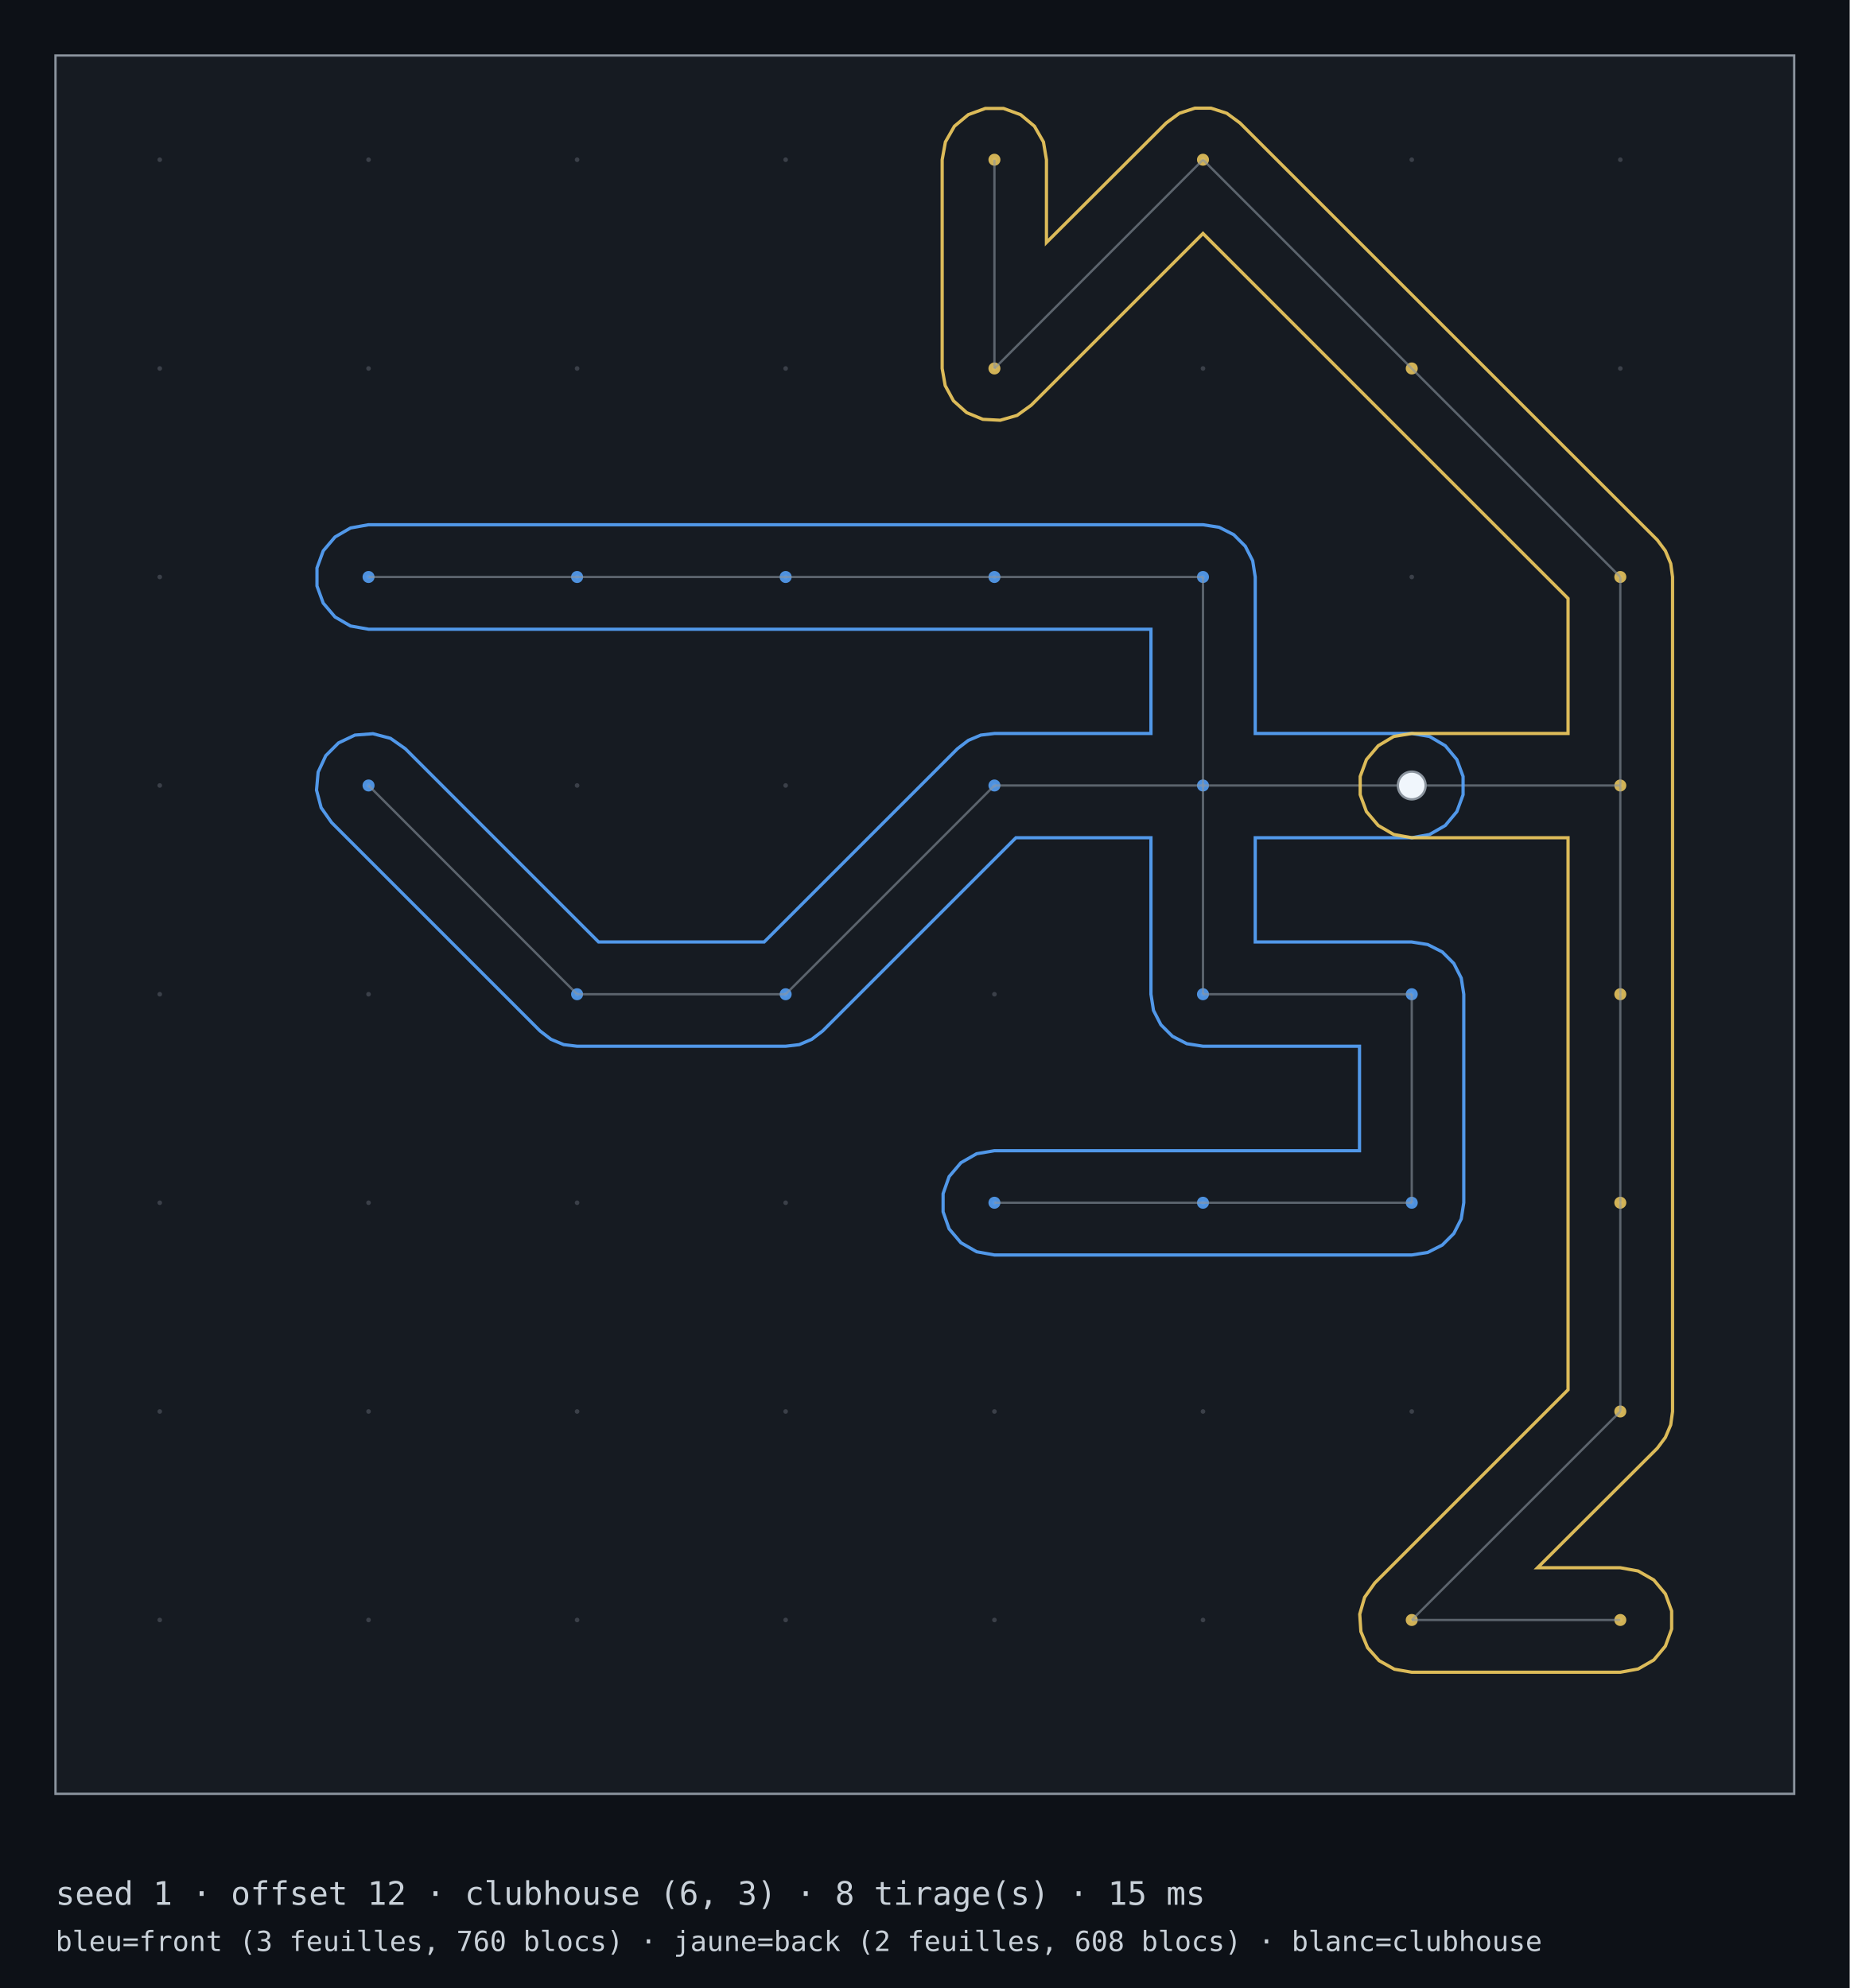
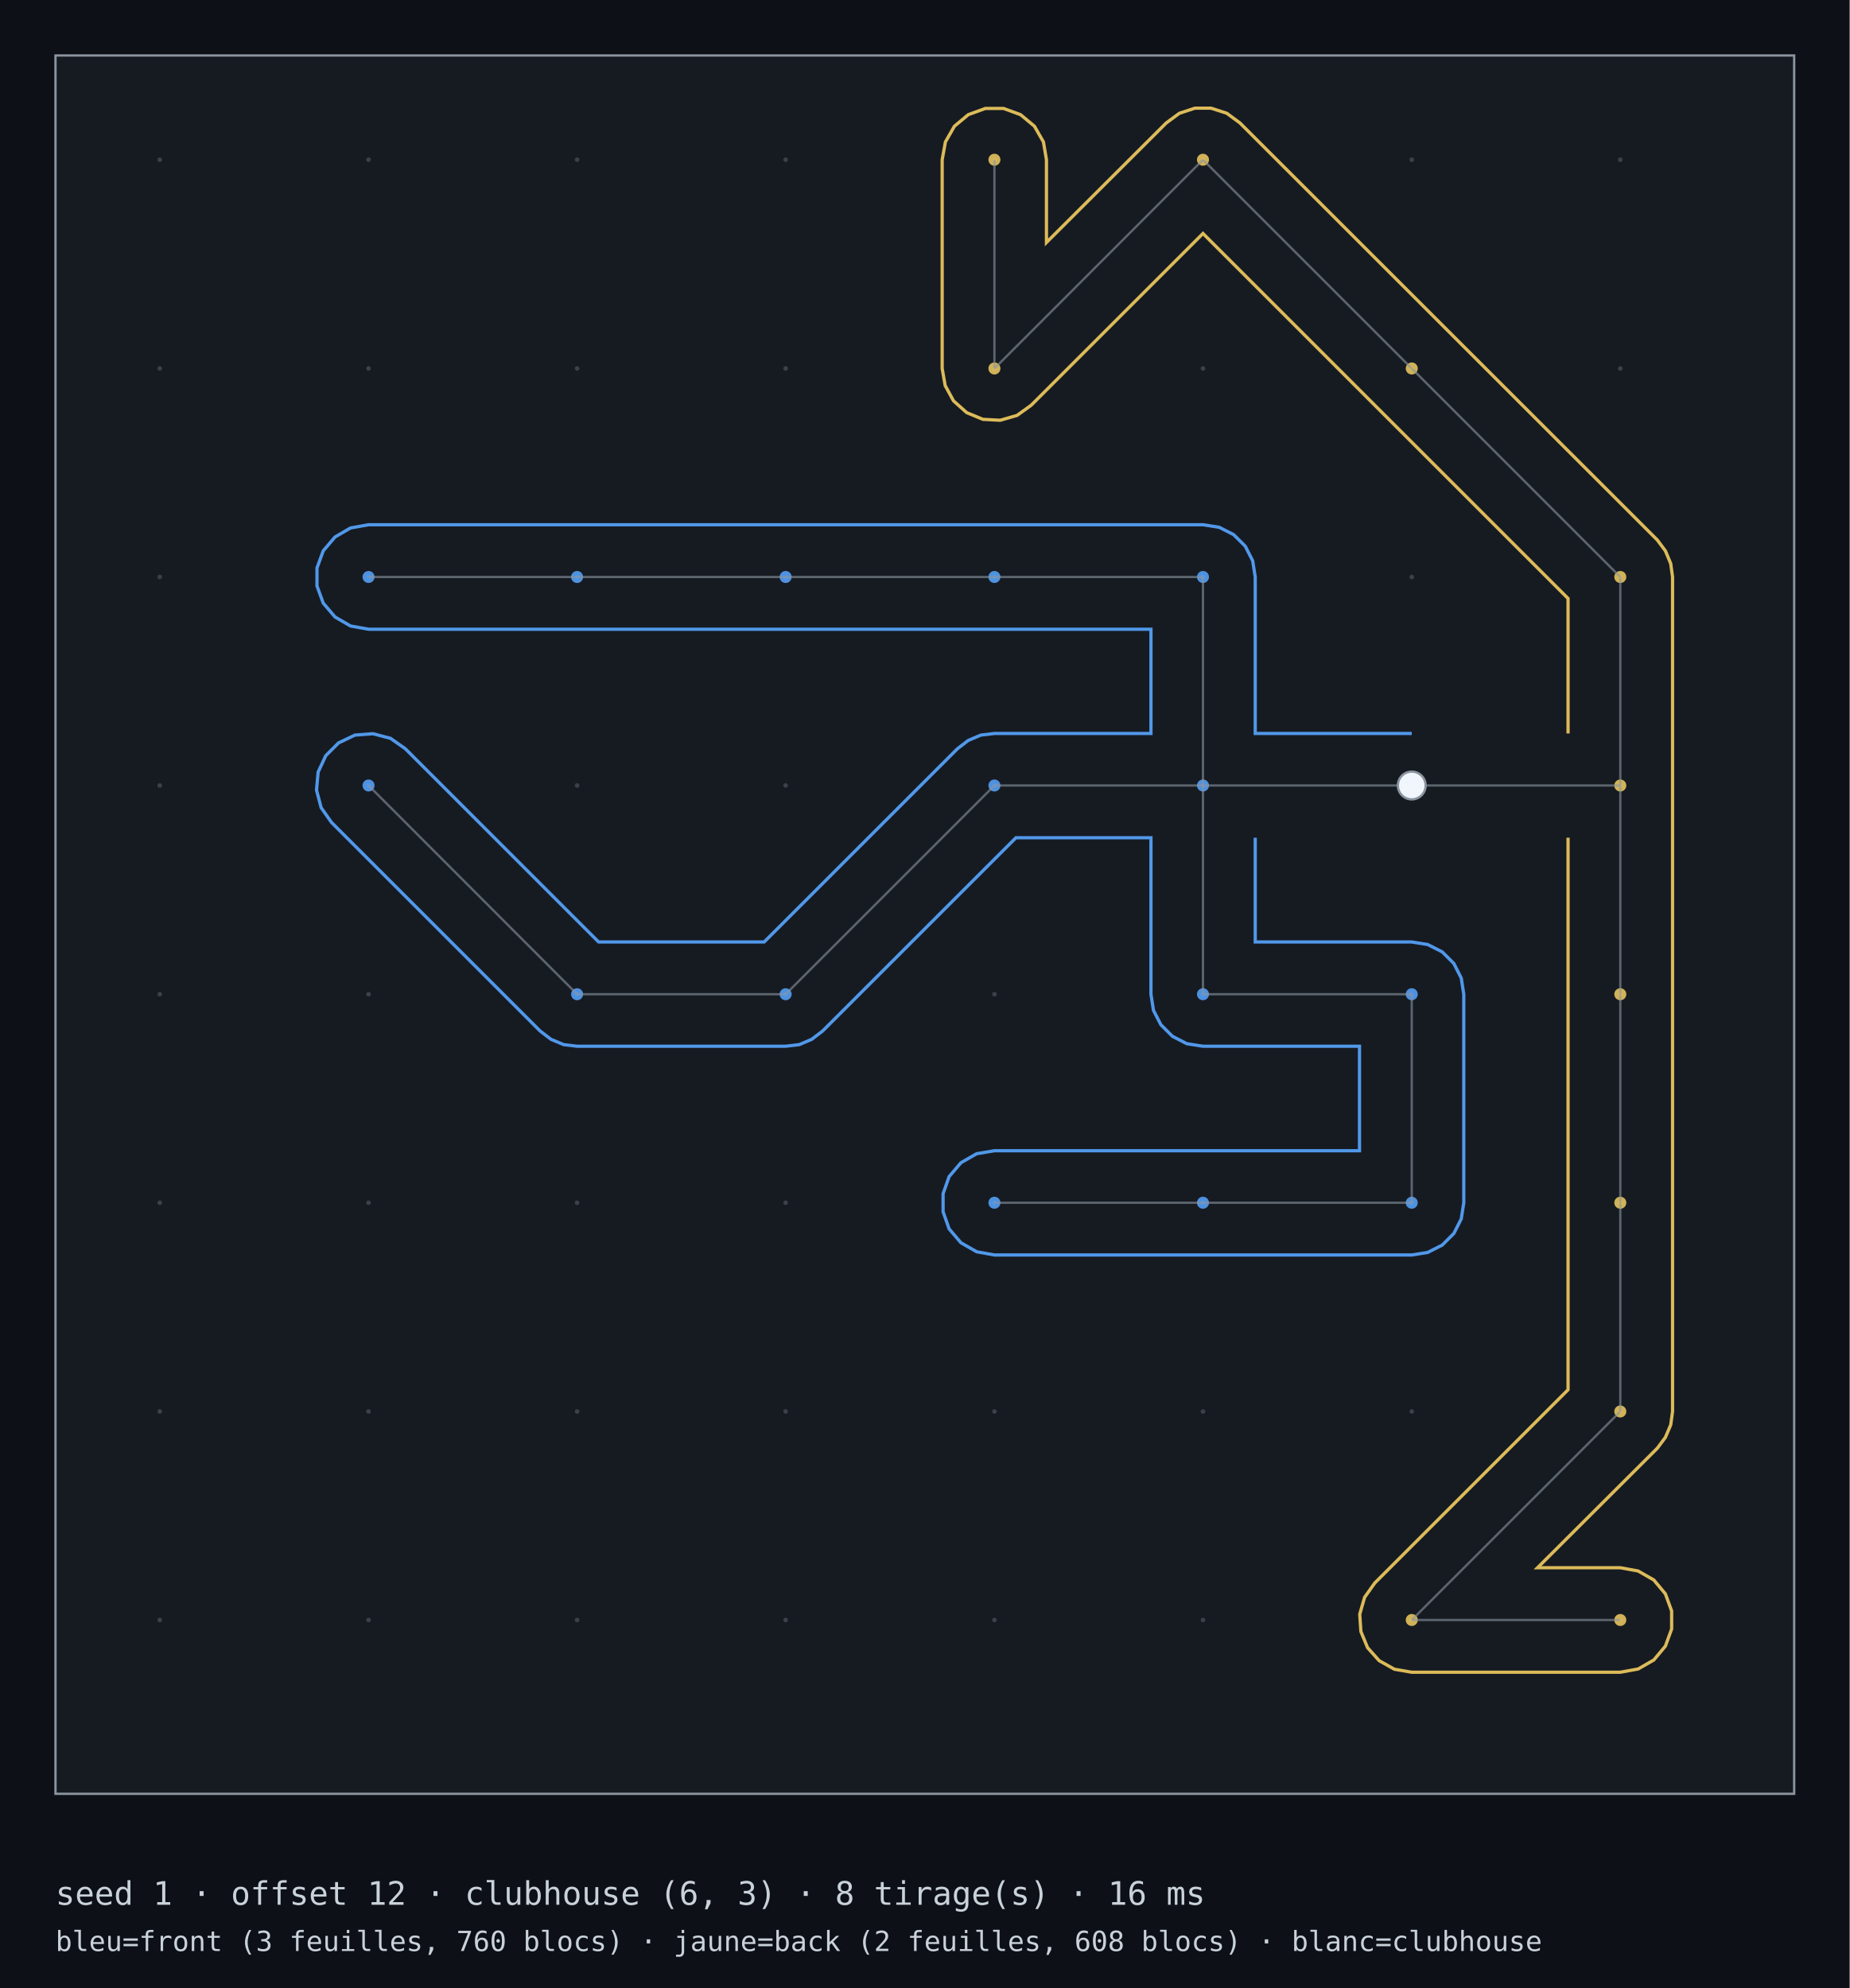
<svg xmlns="http://www.w3.org/2000/svg" width="800" height="860">
  <rect width="100%" height="100%" fill="#0d1117" />
  <rect x="24" y="24" width="752.0" height="752.0" fill="#161b22" stroke="#8b949e" />
  <style>text{font-family:monospace;fill:#c9d1d9}</style>
  <circle cx="69.1" cy="69.1" r="1.0" fill="#3b4049" />
  <circle cx="69.1" cy="159.4" r="1.0" fill="#3b4049" />
  <circle cx="69.1" cy="249.6" r="1.0" fill="#3b4049" />
  <circle cx="69.1" cy="339.8" r="1.0" fill="#3b4049" />
  <circle cx="69.1" cy="430.1" r="1.0" fill="#3b4049" />
  <circle cx="69.1" cy="520.3" r="1.0" fill="#3b4049" />
  <circle cx="69.1" cy="610.6" r="1.0" fill="#3b4049" />
  <circle cx="69.1" cy="700.8" r="1.0" fill="#3b4049" />
  <circle cx="159.4" cy="69.1" r="1.0" fill="#3b4049" />
  <circle cx="159.4" cy="159.4" r="1.0" fill="#3b4049" />
  <circle cx="159.4" cy="249.6" r="1.0" fill="#3b4049" />
  <circle cx="159.4" cy="339.8" r="1.0" fill="#3b4049" />
  <circle cx="159.4" cy="430.1" r="1.0" fill="#3b4049" />
  <circle cx="159.4" cy="520.3" r="1.0" fill="#3b4049" />
  <circle cx="159.4" cy="610.6" r="1.0" fill="#3b4049" />
  <circle cx="159.4" cy="700.8" r="1.0" fill="#3b4049" />
  <circle cx="249.6" cy="69.1" r="1.0" fill="#3b4049" />
  <circle cx="249.6" cy="159.4" r="1.0" fill="#3b4049" />
  <circle cx="249.6" cy="249.6" r="1.0" fill="#3b4049" />
  <circle cx="249.6" cy="339.8" r="1.0" fill="#3b4049" />
  <circle cx="249.6" cy="430.1" r="1.0" fill="#3b4049" />
  <circle cx="249.6" cy="520.3" r="1.0" fill="#3b4049" />
  <circle cx="249.6" cy="610.6" r="1.0" fill="#3b4049" />
  <circle cx="249.6" cy="700.8" r="1.0" fill="#3b4049" />
  <circle cx="339.8" cy="69.1" r="1.0" fill="#3b4049" />
  <circle cx="339.8" cy="159.4" r="1.0" fill="#3b4049" />
  <circle cx="339.8" cy="249.6" r="1.0" fill="#3b4049" />
  <circle cx="339.8" cy="339.8" r="1.0" fill="#3b4049" />
  <circle cx="339.8" cy="430.1" r="1.0" fill="#3b4049" />
  <circle cx="339.8" cy="520.3" r="1.0" fill="#3b4049" />
  <circle cx="339.8" cy="610.6" r="1.0" fill="#3b4049" />
  <circle cx="339.8" cy="700.8" r="1.0" fill="#3b4049" />
  <circle cx="430.1" cy="69.1" r="1.0" fill="#3b4049" />
  <circle cx="430.1" cy="159.4" r="1.0" fill="#3b4049" />
  <circle cx="430.1" cy="249.6" r="1.0" fill="#3b4049" />
  <circle cx="430.1" cy="339.8" r="1.0" fill="#3b4049" />
  <circle cx="430.1" cy="430.1" r="1.0" fill="#3b4049" />
  <circle cx="430.1" cy="520.3" r="1.0" fill="#3b4049" />
  <circle cx="430.1" cy="610.6" r="1.0" fill="#3b4049" />
  <circle cx="430.1" cy="700.8" r="1.0" fill="#3b4049" />
  <circle cx="520.3" cy="69.1" r="1.0" fill="#3b4049" />
  <circle cx="520.3" cy="159.4" r="1.0" fill="#3b4049" />
  <circle cx="520.3" cy="249.6" r="1.0" fill="#3b4049" />
  <circle cx="520.3" cy="339.8" r="1.0" fill="#3b4049" />
  <circle cx="520.3" cy="430.1" r="1.0" fill="#3b4049" />
  <circle cx="520.3" cy="520.3" r="1.0" fill="#3b4049" />
  <circle cx="520.3" cy="610.6" r="1.0" fill="#3b4049" />
  <circle cx="520.3" cy="700.8" r="1.0" fill="#3b4049" />
  <circle cx="610.6" cy="69.1" r="1.0" fill="#3b4049" />
  <circle cx="610.6" cy="159.4" r="1.0" fill="#3b4049" />
  <circle cx="610.6" cy="249.6" r="1.0" fill="#3b4049" />
  <circle cx="610.6" cy="339.8" r="1.0" fill="#3b4049" />
  <circle cx="610.6" cy="430.1" r="1.0" fill="#3b4049" />
  <circle cx="610.6" cy="520.3" r="1.0" fill="#3b4049" />
  <circle cx="610.6" cy="610.6" r="1.0" fill="#3b4049" />
  <circle cx="610.6" cy="700.8" r="1.0" fill="#3b4049" />
  <circle cx="700.8" cy="69.1" r="1.0" fill="#3b4049" />
  <circle cx="700.8" cy="159.4" r="1.0" fill="#3b4049" />
  <circle cx="700.8" cy="249.6" r="1.0" fill="#3b4049" />
  <circle cx="700.8" cy="339.8" r="1.0" fill="#3b4049" />
  <circle cx="700.8" cy="430.1" r="1.0" fill="#3b4049" />
  <circle cx="700.8" cy="520.3" r="1.0" fill="#3b4049" />
  <circle cx="700.8" cy="610.6" r="1.0" fill="#3b4049" />
  <circle cx="700.8" cy="700.8" r="1.0" fill="#3b4049" />
  <circle cx="520.3" cy="339.8" r="2.6" fill="#58a6ff" fill-opacity="0.85" />
  <circle cx="520.3" cy="430.1" r="2.6" fill="#58a6ff" fill-opacity="0.85" />
  <circle cx="430.1" cy="339.8" r="2.6" fill="#58a6ff" fill-opacity="0.85" />
  <circle cx="520.3" cy="249.6" r="2.6" fill="#58a6ff" fill-opacity="0.85" />
  <circle cx="430.1" cy="249.6" r="2.6" fill="#58a6ff" fill-opacity="0.85" />
  <circle cx="339.8" cy="249.6" r="2.6" fill="#58a6ff" fill-opacity="0.85" />
  <circle cx="249.6" cy="249.6" r="2.6" fill="#58a6ff" fill-opacity="0.85" />
  <circle cx="159.4" cy="249.6" r="2.6" fill="#58a6ff" fill-opacity="0.85" />
  <circle cx="339.8" cy="430.1" r="2.6" fill="#58a6ff" fill-opacity="0.85" />
  <circle cx="249.6" cy="430.1" r="2.6" fill="#58a6ff" fill-opacity="0.85" />
  <circle cx="159.4" cy="339.8" r="2.6" fill="#58a6ff" fill-opacity="0.85" />
  <circle cx="610.6" cy="430.1" r="2.6" fill="#58a6ff" fill-opacity="0.85" />
  <circle cx="610.6" cy="520.3" r="2.6" fill="#58a6ff" fill-opacity="0.85" />
  <circle cx="520.3" cy="520.3" r="2.6" fill="#58a6ff" fill-opacity="0.85" />
  <circle cx="430.1" cy="520.3" r="2.6" fill="#58a6ff" fill-opacity="0.85" />
  <circle cx="700.8" cy="339.8" r="2.6" fill="#f2cc60" fill-opacity="0.85" />
  <circle cx="700.8" cy="249.6" r="2.6" fill="#f2cc60" fill-opacity="0.85" />
  <circle cx="700.8" cy="430.1" r="2.6" fill="#f2cc60" fill-opacity="0.85" />
  <circle cx="700.8" cy="520.3" r="2.6" fill="#f2cc60" fill-opacity="0.85" />
  <circle cx="700.8" cy="610.6" r="2.6" fill="#f2cc60" fill-opacity="0.85" />
  <circle cx="610.6" cy="700.8" r="2.6" fill="#f2cc60" fill-opacity="0.85" />
  <circle cx="700.8" cy="700.8" r="2.6" fill="#f2cc60" fill-opacity="0.85" />
  <circle cx="610.6" cy="159.4" r="2.6" fill="#f2cc60" fill-opacity="0.85" />
  <circle cx="520.3" cy="69.1" r="2.6" fill="#f2cc60" fill-opacity="0.85" />
  <circle cx="430.1" cy="159.4" r="2.6" fill="#f2cc60" fill-opacity="0.85" />
  <circle cx="430.1" cy="69.1" r="2.6" fill="#f2cc60" fill-opacity="0.85" />
  <line x1="610.6" y1="339.8" x2="520.3" y2="339.8" stroke="#8b949e" stroke-width="1.0" stroke-opacity="0.6" />
  <line x1="610.6" y1="339.8" x2="700.8" y2="339.8" stroke="#8b949e" stroke-width="1.0" stroke-opacity="0.6" />
  <line x1="520.3" y1="339.8" x2="520.3" y2="430.1" stroke="#8b949e" stroke-width="1.0" stroke-opacity="0.6" />
  <line x1="700.8" y1="339.8" x2="700.8" y2="249.6" stroke="#8b949e" stroke-width="1.0" stroke-opacity="0.6" />
  <line x1="520.3" y1="430.1" x2="610.6" y2="430.1" stroke="#8b949e" stroke-width="1.0" stroke-opacity="0.6" />
  <line x1="700.8" y1="249.6" x2="610.6" y2="159.4" stroke="#8b949e" stroke-width="1.0" stroke-opacity="0.6" />
  <line x1="610.6" y1="430.1" x2="610.6" y2="520.3" stroke="#8b949e" stroke-width="1.0" stroke-opacity="0.6" />
  <line x1="610.6" y1="159.4" x2="520.3" y2="69.1" stroke="#8b949e" stroke-width="1.0" stroke-opacity="0.6" />
  <line x1="610.6" y1="520.3" x2="520.3" y2="520.3" stroke="#8b949e" stroke-width="1.0" stroke-opacity="0.6" />
  <line x1="520.3" y1="69.1" x2="430.1" y2="159.4" stroke="#8b949e" stroke-width="1.0" stroke-opacity="0.6" />
  <line x1="520.3" y1="520.3" x2="430.1" y2="520.3" stroke="#8b949e" stroke-width="1.0" stroke-opacity="0.6" />
  <line x1="430.1" y1="159.4" x2="430.1" y2="69.1" stroke="#8b949e" stroke-width="1.0" stroke-opacity="0.6" />
  <line x1="520.3" y1="339.8" x2="430.1" y2="339.8" stroke="#8b949e" stroke-width="1.0" stroke-opacity="0.6" />
  <line x1="700.8" y1="339.8" x2="700.8" y2="430.1" stroke="#8b949e" stroke-width="1.0" stroke-opacity="0.6" />
  <line x1="430.1" y1="339.8" x2="339.8" y2="430.1" stroke="#8b949e" stroke-width="1.0" stroke-opacity="0.6" />
  <line x1="700.8" y1="430.1" x2="700.8" y2="520.3" stroke="#8b949e" stroke-width="1.0" stroke-opacity="0.6" />
  <line x1="339.8" y1="430.1" x2="249.6" y2="430.1" stroke="#8b949e" stroke-width="1.0" stroke-opacity="0.6" />
  <line x1="700.8" y1="520.3" x2="700.8" y2="610.6" stroke="#8b949e" stroke-width="1.0" stroke-opacity="0.6" />
  <line x1="249.6" y1="430.1" x2="159.4" y2="339.8" stroke="#8b949e" stroke-width="1.0" stroke-opacity="0.6" />
  <line x1="700.8" y1="610.6" x2="610.6" y2="700.8" stroke="#8b949e" stroke-width="1.0" stroke-opacity="0.6" />
  <line x1="610.6" y1="700.8" x2="700.8" y2="700.8" stroke="#8b949e" stroke-width="1.0" stroke-opacity="0.6" />
  <line x1="520.3" y1="339.8" x2="520.3" y2="249.6" stroke="#8b949e" stroke-width="1.0" stroke-opacity="0.6" />
  <line x1="520.3" y1="249.6" x2="430.1" y2="249.6" stroke="#8b949e" stroke-width="1.0" stroke-opacity="0.6" />
  <line x1="430.1" y1="249.6" x2="339.8" y2="249.6" stroke="#8b949e" stroke-width="1.0" stroke-opacity="0.6" />
  <line x1="339.8" y1="249.6" x2="249.6" y2="249.6" stroke="#8b949e" stroke-width="1.0" stroke-opacity="0.6" />
  <line x1="249.6" y1="249.6" x2="159.4" y2="249.6" stroke="#8b949e" stroke-width="1.0" stroke-opacity="0.6" />
-   <polygon points="610.6,362.4 618.3,361.0 625.1,357.1 630.1,351.1 632.8,343.8 632.8,335.9 630.1,328.6 625.1,322.6 618.3,318.6 610.6,317.3 542.9,317.3 542.9,249.6 541.8,242.6 538.6,236.3 533.6,231.3 527.3,228.1 520.3,227.0 159.4,227.0 151.6,228.4 144.9,232.3 139.8,238.3 137.1,245.7 137.1,253.5 139.8,260.9 144.9,266.9 151.6,270.8 159.4,272.2 497.8,272.2 497.8,317.3 430.1,317.3 424.2,318.0 418.8,320.3 414.1,323.9 330.5,407.5 258.9,407.5 175.3,323.9 168.9,319.4 161.3,317.4 153.5,318.0 146.4,321.4 140.9,326.9 137.6,334.0 136.9,341.8 138.9,349.4 143.4,355.8 233.6,446.0 238.3,449.6 243.8,451.9 249.6,452.6 339.8,452.6 345.7,451.9 351.1,449.6 355.8,446.0 439.4,362.4 497.8,362.4 497.8,430.1 498.9,437.1 502.1,443.3 507.1,448.3 513.3,451.5 520.3,452.6 588.0,452.6 588.0,497.8 430.1,497.8 422.4,499.1 415.6,503.0 410.5,509.0 407.9,516.4 407.9,524.2 410.5,531.6 415.6,537.6 422.4,541.5 430.1,542.9 610.6,542.9 617.5,541.8 623.8,538.6 628.8,533.6 632.0,527.3 633.1,520.3 633.1,430.1 632.0,423.1 628.8,416.8 623.8,411.8 617.5,408.6 610.6,407.5 542.9,407.5 542.9,362.4" fill="none" stroke="#58a6ff" stroke-width="1.4" stroke-opacity="0.9" />
-   <polygon points="610.6,317.3 602.8,318.6 596.1,322.6 591.0,328.6 588.3,335.9 588.3,343.8 591.0,351.1 596.1,357.1 602.8,361.0 610.6,362.4 678.2,362.4 678.2,601.2 594.6,684.8 590.2,691.0 588.1,698.3 588.6,705.8 591.5,712.8 596.5,718.4 603.1,722.1 610.6,723.4 700.8,723.4 708.5,722.0 715.3,718.1 720.3,712.1 723.0,704.7 723.0,696.9 720.3,689.5 715.3,683.5 708.5,679.6 700.8,678.2 665.0,678.2 716.8,626.5 720.3,621.8 722.6,616.4 723.4,610.6 723.4,249.6 722.6,243.8 720.3,238.3 716.8,233.6 536.3,53.2 530.6,49.0 523.8,46.8 516.8,46.8 510.1,49.0 504.4,53.2 452.6,104.9 452.6,69.1 451.3,61.4 447.4,54.6 441.4,49.6 434.0,46.9 426.2,46.9 418.8,49.6 412.8,54.6 408.9,61.4 407.5,69.1 407.5,159.4 408.8,166.8 412.4,173.4 418.1,178.5 425.1,181.4 432.6,181.8 439.9,179.7 446.0,175.3 520.3,101.0 678.2,258.9 678.2,317.3" fill="none" stroke="#f2cc60" stroke-width="1.4" stroke-opacity="0.9" />
+   <polyline points="610.6,317.3 542.9,317.3 542.9,249.6 541.8,242.6 538.6,236.3 533.6,231.3 527.3,228.1 520.3,227.0 159.4,227.0 151.6,228.4 144.9,232.3 139.8,238.3 137.1,245.7 137.1,253.5 139.8,260.9 144.9,266.9 151.6,270.8 159.4,272.2 497.8,272.2 497.8,317.3 430.1,317.3 424.2,318.0 418.8,320.3 414.1,323.9 330.5,407.5 258.9,407.5 175.3,323.9 168.9,319.4 161.3,317.4 153.5,318.0 146.4,321.4 140.9,326.9 137.6,334.0 136.9,341.8 138.9,349.4 143.4,355.8 233.6,446.0 238.3,449.6 243.8,451.9 249.6,452.6 339.8,452.6 345.7,451.9 351.1,449.6 355.8,446.0 439.4,362.4 497.8,362.4 497.8,430.1 498.9,437.1 502.1,443.3 507.1,448.3 513.3,451.5 520.3,452.6 588.0,452.6 588.0,497.8 430.1,497.8 422.4,499.1 415.6,503.0 410.5,509.0 407.9,516.4 407.9,524.2 410.5,531.6 415.6,537.6 422.4,541.5 430.1,542.9 610.6,542.9 617.5,541.8 623.8,538.6 628.8,533.6 632.0,527.3 633.1,520.3 633.1,430.1 632.0,423.1 628.8,416.8 623.8,411.8 617.5,408.6 610.6,407.5 542.9,407.5 542.9,362.4" fill="none" stroke="#58a6ff" stroke-width="1.4" stroke-opacity="0.9" />
+   <polyline points="678.2,362.4 678.2,601.2 594.6,684.8 590.2,691.0 588.1,698.3 588.6,705.8 591.5,712.8 596.5,718.4 603.1,722.1 610.6,723.4 700.8,723.4 708.5,722.0 715.3,718.1 720.3,712.1 723.0,704.7 723.0,696.9 720.3,689.5 715.3,683.5 708.5,679.6 700.8,678.2 665.0,678.2 716.8,626.5 720.3,621.8 722.6,616.4 723.4,610.6 723.4,249.6 722.6,243.8 720.3,238.3 716.8,233.6 536.3,53.2 530.6,49.0 523.8,46.8 516.8,46.8 510.1,49.0 504.4,53.2 452.6,104.9 452.6,69.1 451.3,61.4 447.4,54.6 441.4,49.6 434.0,46.9 426.2,46.9 418.8,49.6 412.8,54.6 408.9,61.4 407.5,69.1 407.5,159.4 408.8,166.8 412.4,173.4 418.1,178.5 425.1,181.4 432.6,181.8 439.9,179.7 446.0,175.3 520.3,101.0 678.2,258.9 678.2,317.3" fill="none" stroke="#f2cc60" stroke-width="1.4" stroke-opacity="0.9" />
  <circle cx="610.6" cy="339.8" r="6" fill="#f0f6fc" stroke="#8b949e" />
-   <text x="24" y="824" font-size="14">seed 1 · offset 12 · clubhouse (6, 3) · 8 tirage(s) · 15 ms</text>
+   <text x="24" y="824" font-size="14">seed 1 · offset 12 · clubhouse (6, 3) · 8 tirage(s) · 16 ms</text>
  <text x="24" y="844" font-size="12">bleu=front (3 feuilles, 760 blocs) · jaune=back (2 feuilles, 608 blocs) · blanc=clubhouse</text>
</svg>
